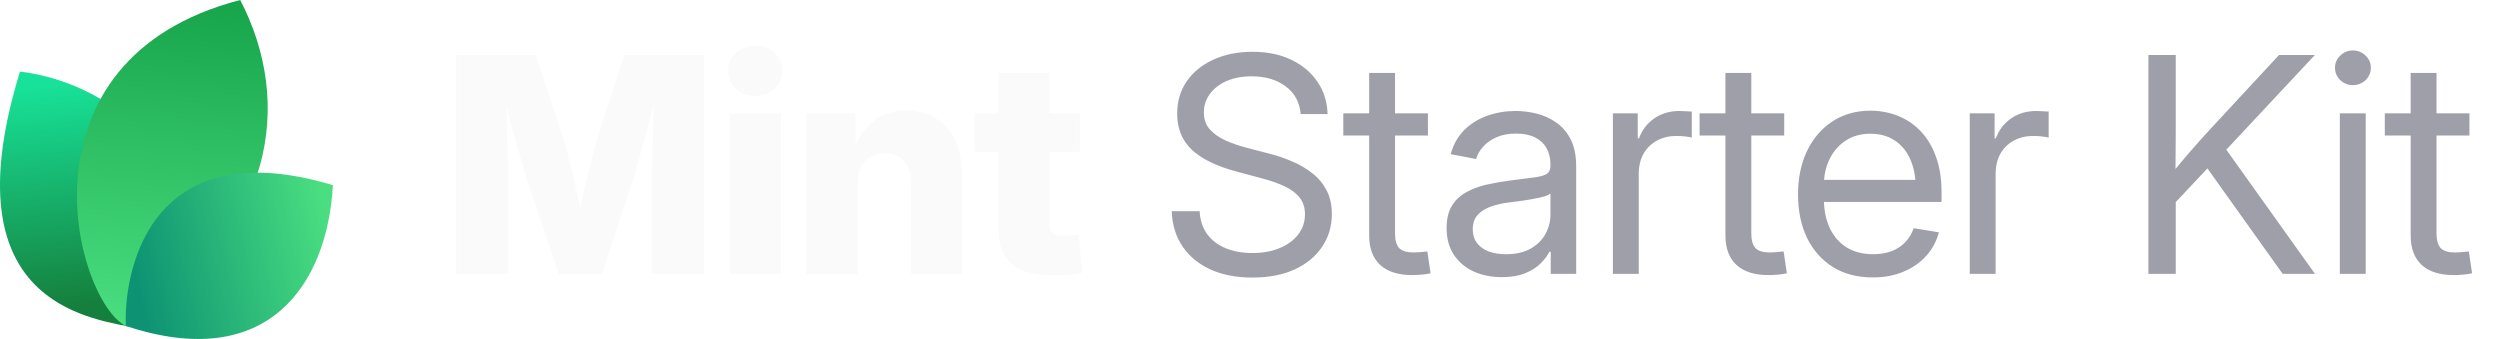
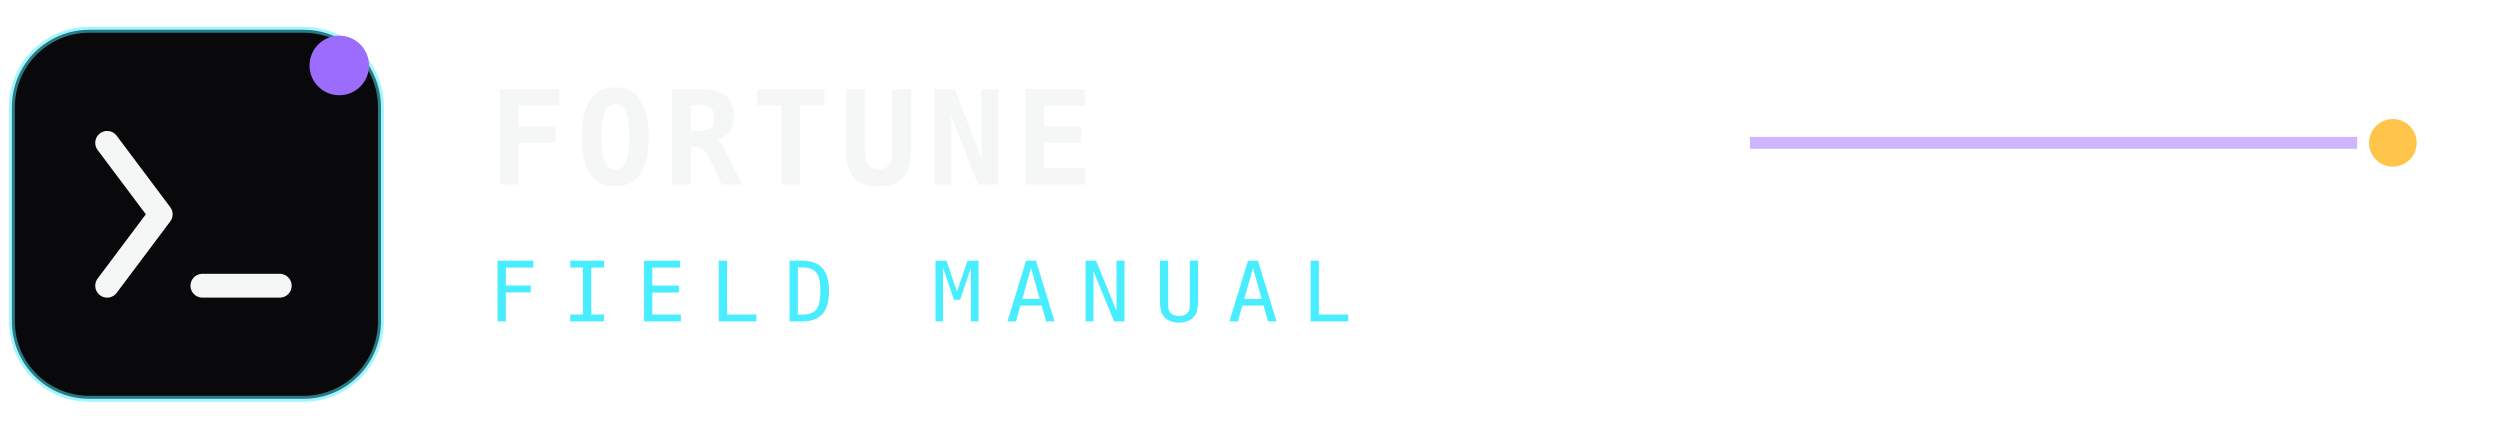
- <svg xmlns="http://www.w3.org/2000/svg" width="177" height="24" viewBox="0 0 177 24" fill="none">
-   <path d="M9.061 23.108C5.268 22.377 -3.391 20.627 1.417 5.064C9.634 6.099 16.973 14.064 9.061 23.108Z" fill="url(#paint0_linear_17557_2145)" />
-   <path d="M8.919 23.094C5.276 21.222 0.784 4.209 17.007 0C20.757 7.193 19.621 16.545 8.919 23.094Z" fill="url(#paint1_linear_17557_2145)" />
-   <path d="M8.914 23.079C8.735 19.882 10.159 9.085 23.57 13.111C23.181 20.123 18.984 26.418 8.914 23.079Z" fill="url(#paint2_linear_17557_2145)" />
-   <path d="M32.301 19.392V3.894H37.938L39.925 9.948C40.036 10.315 40.164 10.787 40.31 11.362C40.462 11.938 40.611 12.552 40.757 13.204C40.91 13.855 41.048 14.483 41.173 15.086C41.305 15.682 41.412 16.192 41.495 16.615H40.695C40.771 16.192 40.871 15.682 40.996 15.086C41.128 14.49 41.267 13.866 41.412 13.214C41.565 12.562 41.714 11.948 41.86 11.373C42.005 10.79 42.133 10.315 42.244 9.948L44.2 3.894H49.848V19.392H46.166V12.704C46.166 12.357 46.173 11.917 46.187 11.383C46.2 10.849 46.214 10.27 46.228 9.646C46.249 9.022 46.266 8.391 46.28 7.753C46.301 7.115 46.311 6.519 46.311 5.964H46.623C46.485 6.561 46.332 7.181 46.166 7.826C45.999 8.471 45.833 9.102 45.666 9.719C45.507 10.336 45.351 10.901 45.198 11.414C45.053 11.928 44.928 12.357 44.824 12.704L42.608 19.392H39.561L37.314 12.704C37.203 12.357 37.072 11.928 36.919 11.414C36.773 10.901 36.614 10.34 36.441 9.729C36.274 9.112 36.104 8.481 35.931 7.836C35.764 7.192 35.608 6.567 35.463 5.964H35.827C35.834 6.512 35.844 7.105 35.858 7.743C35.872 8.374 35.886 9.005 35.9 9.636C35.92 10.26 35.938 10.839 35.952 11.373C35.965 11.907 35.972 12.351 35.972 12.704V19.392H32.301ZM51.668 19.392V8.024H55.288V19.392H51.668ZM53.468 6.786C52.927 6.786 52.473 6.616 52.105 6.276C51.738 5.93 51.554 5.507 51.554 5.007C51.554 4.508 51.738 4.088 52.105 3.749C52.473 3.409 52.927 3.239 53.468 3.239C54.009 3.239 54.463 3.409 54.83 3.749C55.198 4.082 55.382 4.501 55.382 5.007C55.382 5.507 55.198 5.93 54.83 6.276C54.463 6.616 54.009 6.786 53.468 6.786ZM60.708 13.027V19.392H57.088V8.024H60.551L60.593 10.967H60.281C60.593 10.024 61.061 9.268 61.685 8.7C62.309 8.124 63.138 7.836 64.171 7.836C64.975 7.836 65.672 8.017 66.262 8.377C66.851 8.731 67.302 9.234 67.614 9.885C67.933 10.537 68.092 11.307 68.092 12.194V19.392H64.483V12.912C64.483 12.26 64.32 11.754 63.994 11.394C63.675 11.033 63.221 10.853 62.632 10.853C62.25 10.853 61.914 10.936 61.623 11.102C61.332 11.269 61.106 11.515 60.947 11.841C60.787 12.16 60.708 12.555 60.708 13.027ZM76.456 8.024V10.749H69.008V8.024H76.456ZM70.683 5.163H74.292V15.783C74.292 16.102 74.361 16.334 74.5 16.48C74.646 16.625 74.899 16.698 75.259 16.698C75.405 16.698 75.596 16.688 75.831 16.667C76.074 16.646 76.251 16.629 76.362 16.615L76.632 19.309C76.313 19.378 75.963 19.427 75.582 19.455C75.207 19.482 74.836 19.496 74.469 19.496C73.2 19.496 72.25 19.222 71.619 18.674C70.995 18.127 70.683 17.308 70.683 16.22V5.163Z" fill="#FAFAFA" />
-   <path d="M88.667 19.652C87.523 19.652 86.528 19.458 85.682 19.07C84.843 18.681 84.188 18.137 83.716 17.437C83.245 16.736 82.992 15.908 82.957 14.951H84.933C84.968 15.596 85.148 16.14 85.474 16.584C85.8 17.021 86.24 17.354 86.795 17.582C87.35 17.804 87.974 17.915 88.667 17.915C89.388 17.915 90.026 17.801 90.581 17.572C91.143 17.343 91.583 17.024 91.902 16.615C92.228 16.199 92.391 15.717 92.391 15.169C92.391 14.698 92.266 14.306 92.017 13.994C91.767 13.675 91.413 13.408 90.956 13.193C90.498 12.978 89.954 12.787 89.323 12.621L87.502 12.132C86.123 11.765 85.082 11.255 84.382 10.603C83.689 9.944 83.342 9.095 83.342 8.055C83.342 7.174 83.571 6.404 84.028 5.746C84.486 5.087 85.117 4.577 85.921 4.217C86.726 3.849 87.645 3.666 88.678 3.666C89.718 3.666 90.63 3.853 91.413 4.227C92.204 4.602 92.824 5.122 93.275 5.787C93.726 6.446 93.965 7.209 93.993 8.076H92.089C92.013 7.23 91.656 6.574 91.018 6.11C90.387 5.638 89.586 5.403 88.615 5.403C87.95 5.403 87.36 5.513 86.847 5.735C86.341 5.957 85.946 6.262 85.661 6.651C85.377 7.032 85.235 7.469 85.235 7.961C85.235 8.447 85.377 8.849 85.661 9.168C85.946 9.48 86.317 9.74 86.774 9.948C87.232 10.149 87.724 10.319 88.251 10.457L89.884 10.884C90.439 11.023 90.977 11.206 91.496 11.435C92.023 11.657 92.495 11.934 92.911 12.267C93.334 12.593 93.67 12.995 93.92 13.474C94.17 13.945 94.294 14.504 94.294 15.149C94.294 16.015 94.066 16.788 93.608 17.468C93.157 18.148 92.512 18.681 91.673 19.07C90.834 19.458 89.832 19.652 88.667 19.652ZM101.097 8.024V9.594H95.106V8.024H101.097ZM96.937 5.163H98.767V16.521C98.767 17 98.865 17.347 99.059 17.562C99.26 17.77 99.6 17.874 100.078 17.874C100.21 17.874 100.366 17.867 100.546 17.853C100.733 17.832 100.903 17.815 101.056 17.801L101.285 19.351C101.097 19.392 100.886 19.423 100.65 19.444C100.414 19.465 100.189 19.475 99.974 19.475C98.996 19.475 98.244 19.236 97.717 18.758C97.197 18.272 96.937 17.579 96.937 16.677V5.163ZM106.33 19.621C105.595 19.621 104.932 19.489 104.343 19.226C103.754 18.955 103.285 18.564 102.939 18.05C102.592 17.53 102.419 16.896 102.419 16.147C102.419 15.495 102.547 14.965 102.804 14.556C103.06 14.146 103.403 13.828 103.833 13.599C104.263 13.363 104.742 13.186 105.269 13.068C105.796 12.95 106.333 12.857 106.881 12.787C107.574 12.69 108.132 12.617 108.555 12.569C108.978 12.52 109.287 12.441 109.481 12.33C109.675 12.212 109.772 12.014 109.772 11.737V11.654C109.772 11.203 109.679 10.815 109.492 10.489C109.311 10.163 109.041 9.91 108.68 9.729C108.32 9.549 107.872 9.459 107.338 9.459C106.805 9.459 106.34 9.546 105.945 9.719C105.556 9.892 105.241 10.118 104.998 10.395C104.755 10.665 104.593 10.953 104.509 11.258L102.71 10.915C102.897 10.222 103.22 9.65 103.677 9.199C104.135 8.748 104.679 8.412 105.31 8.19C105.941 7.968 106.607 7.857 107.307 7.857C107.8 7.857 108.295 7.92 108.795 8.044C109.301 8.169 109.765 8.381 110.188 8.679C110.611 8.97 110.951 9.369 111.208 9.875C111.464 10.374 111.593 11.005 111.593 11.768V19.392H109.793V17.822H109.7C109.568 18.085 109.363 18.359 109.086 18.643C108.809 18.921 108.444 19.153 107.994 19.34C107.543 19.527 106.988 19.621 106.33 19.621ZM106.621 17.998C107.321 17.998 107.904 17.867 108.368 17.603C108.84 17.333 109.19 16.986 109.419 16.563C109.654 16.133 109.772 15.682 109.772 15.211V13.692C109.703 13.769 109.554 13.841 109.325 13.911C109.096 13.973 108.829 14.032 108.524 14.088C108.226 14.143 107.921 14.192 107.609 14.233C107.304 14.275 107.033 14.309 106.798 14.337C106.354 14.393 105.938 14.49 105.549 14.628C105.168 14.76 104.86 14.954 104.624 15.211C104.388 15.467 104.27 15.811 104.27 16.241C104.27 16.615 104.367 16.934 104.561 17.198C104.762 17.461 105.04 17.662 105.393 17.801C105.747 17.933 106.156 17.998 106.621 17.998ZM114.193 19.392V8.024H115.951V9.792H116.045C116.253 9.209 116.61 8.741 117.116 8.388C117.622 8.034 118.219 7.857 118.905 7.857C119.058 7.857 119.217 7.864 119.384 7.878C119.55 7.885 119.682 7.892 119.779 7.899V9.74C119.716 9.719 119.578 9.695 119.363 9.667C119.155 9.639 118.922 9.625 118.666 9.625C118.174 9.625 117.726 9.733 117.324 9.948C116.922 10.163 116.603 10.471 116.367 10.874C116.138 11.276 116.024 11.758 116.024 12.319V19.392H114.193ZM126.322 8.024V9.594H120.33V8.024H126.322ZM122.161 5.163H123.992V16.521C123.992 17 124.089 17.347 124.283 17.562C124.484 17.77 124.824 17.874 125.302 17.874C125.434 17.874 125.59 17.867 125.77 17.853C125.958 17.832 126.127 17.815 126.28 17.801L126.509 19.351C126.322 19.392 126.11 19.423 125.874 19.444C125.639 19.465 125.413 19.475 125.198 19.475C124.221 19.475 123.468 19.236 122.941 18.758C122.421 18.272 122.161 17.579 122.161 16.677V5.163ZM132.604 19.642C131.502 19.642 130.555 19.396 129.765 18.903C128.974 18.404 128.364 17.714 127.934 16.834C127.511 15.946 127.3 14.927 127.3 13.775C127.3 12.611 127.511 11.584 127.934 10.697C128.364 9.802 128.964 9.102 129.734 8.596C130.51 8.089 131.408 7.836 132.428 7.836C133.1 7.836 133.738 7.954 134.341 8.19C134.952 8.426 135.489 8.783 135.954 9.261C136.425 9.74 136.793 10.343 137.056 11.071C137.327 11.792 137.462 12.645 137.462 13.63V14.296H128.433V12.735H136.463L135.631 13.297C135.631 12.541 135.506 11.876 135.257 11.3C135.007 10.725 134.643 10.277 134.165 9.958C133.686 9.632 133.107 9.469 132.428 9.469C131.748 9.469 131.162 9.632 130.67 9.958C130.177 10.284 129.796 10.725 129.526 11.279C129.262 11.827 129.13 12.441 129.13 13.12V14.046C129.13 14.864 129.273 15.572 129.557 16.168C129.841 16.757 130.243 17.211 130.763 17.53C131.283 17.842 131.901 17.998 132.615 17.998C133.093 17.998 133.523 17.929 133.905 17.79C134.293 17.645 134.619 17.433 134.882 17.156C135.153 16.879 135.354 16.546 135.486 16.157L137.275 16.449C137.108 17.08 136.81 17.634 136.38 18.113C135.95 18.591 135.413 18.966 134.768 19.236C134.123 19.507 133.402 19.642 132.604 19.642ZM139.459 19.392V8.024H141.217V9.792H141.311C141.519 9.209 141.876 8.741 142.382 8.388C142.888 8.034 143.485 7.857 144.171 7.857C144.324 7.857 144.483 7.864 144.649 7.878C144.816 7.885 144.948 7.892 145.045 7.899V9.74C144.982 9.719 144.844 9.695 144.629 9.667C144.421 9.639 144.188 9.625 143.932 9.625C143.439 9.625 142.992 9.733 142.59 9.948C142.188 10.163 141.869 10.471 141.633 10.874C141.404 11.276 141.29 11.758 141.29 12.319V19.392H139.459ZM153.429 14.961V12.715C153.783 12.257 154.136 11.82 154.49 11.404C154.844 10.981 155.204 10.565 155.572 10.156C155.939 9.74 156.314 9.327 156.695 8.918L161.355 3.894H163.893L157.277 10.967H157.184L153.429 14.961ZM152.108 19.392V3.894H154.043V9.241L154.022 12.559L154.043 13.505V19.392H152.108ZM161.615 19.392L155.967 11.477L157.173 9.969L163.903 19.392H161.615ZM165.661 19.392V8.024H167.492V19.392H165.661ZM166.587 6.027C166.24 6.027 165.942 5.909 165.692 5.673C165.443 5.43 165.318 5.139 165.318 4.799C165.318 4.459 165.443 4.172 165.692 3.936C165.942 3.693 166.24 3.572 166.587 3.572C166.934 3.572 167.232 3.693 167.482 3.936C167.731 4.172 167.856 4.459 167.856 4.799C167.856 5.139 167.731 5.43 167.482 5.673C167.232 5.909 166.934 6.027 166.587 6.027ZM174.836 8.024V9.594H168.844V8.024H174.836ZM170.675 5.163H172.506V16.521C172.506 17 172.603 17.347 172.797 17.562C172.998 17.77 173.338 17.874 173.816 17.874C173.948 17.874 174.104 17.867 174.284 17.853C174.472 17.832 174.641 17.815 174.794 17.801L175.023 19.351C174.836 19.392 174.624 19.423 174.388 19.444C174.153 19.465 173.927 19.475 173.712 19.475C172.735 19.475 171.982 19.236 171.455 18.758C170.935 18.272 170.675 17.579 170.675 16.677V5.163Z" fill="#9F9FA9" />
-   <defs>
-     <linearGradient id="paint0_linear_17557_2145" x1="3.776" y1="5.916" x2="5.232" y2="21.559" gradientUnits="userSpaceOnUse">
-       <stop stop-color="#18E299" />
-       <stop offset="1" stop-color="#15803D" />
-     </linearGradient>
-     <linearGradient id="paint1_linear_17557_2145" x1="12.171" y1="-0.718" x2="10.19" y2="22.983" gradientUnits="userSpaceOnUse">
-       <stop stop-color="#16A34A" />
-       <stop offset="1" stop-color="#4ADE80" />
-     </linearGradient>
-     <linearGradient id="paint2_linear_17557_2145" x1="23.133" y1="15.353" x2="9.338" y2="18.52" gradientUnits="userSpaceOnUse">
-       <stop stop-color="#4ADE80" />
-       <stop offset="1" stop-color="#0D9373" />
-     </linearGradient>
-   </defs>
+ <svg xmlns="http://www.w3.org/2000/svg" viewBox="0 0 420 72" role="img" aria-label="Fortune Field Manual">
+   <rect x="2" y="5" width="62" height="62" rx="13" fill="#09080b" stroke="#48eeff" stroke-opacity=".5" />
+   <path d="m18 24 9 12-9 12M34 48h13" fill="none" stroke="#f4f7f6" stroke-width="4" stroke-linecap="round" stroke-linejoin="round" />
+   <circle cx="57" cy="11" r="5" fill="#9c6cff" />
+   <text x="82" y="31" fill="#f4f7f6" font-family="IBM Plex Mono,monospace" font-size="22" font-weight="600" letter-spacing="1.5">FORTUNE</text>
+   <text x="82" y="54" fill="#48eeff" font-family="IBM Plex Mono,monospace" font-size="14" font-weight="500" letter-spacing="4">FIELD MANUAL</text>
+   <path d="M294 24h102" stroke="#9c6cff" stroke-width="2" opacity=".5" />
+   <circle cx="402" cy="24" r="4" fill="#ffc44a" />
</svg>
